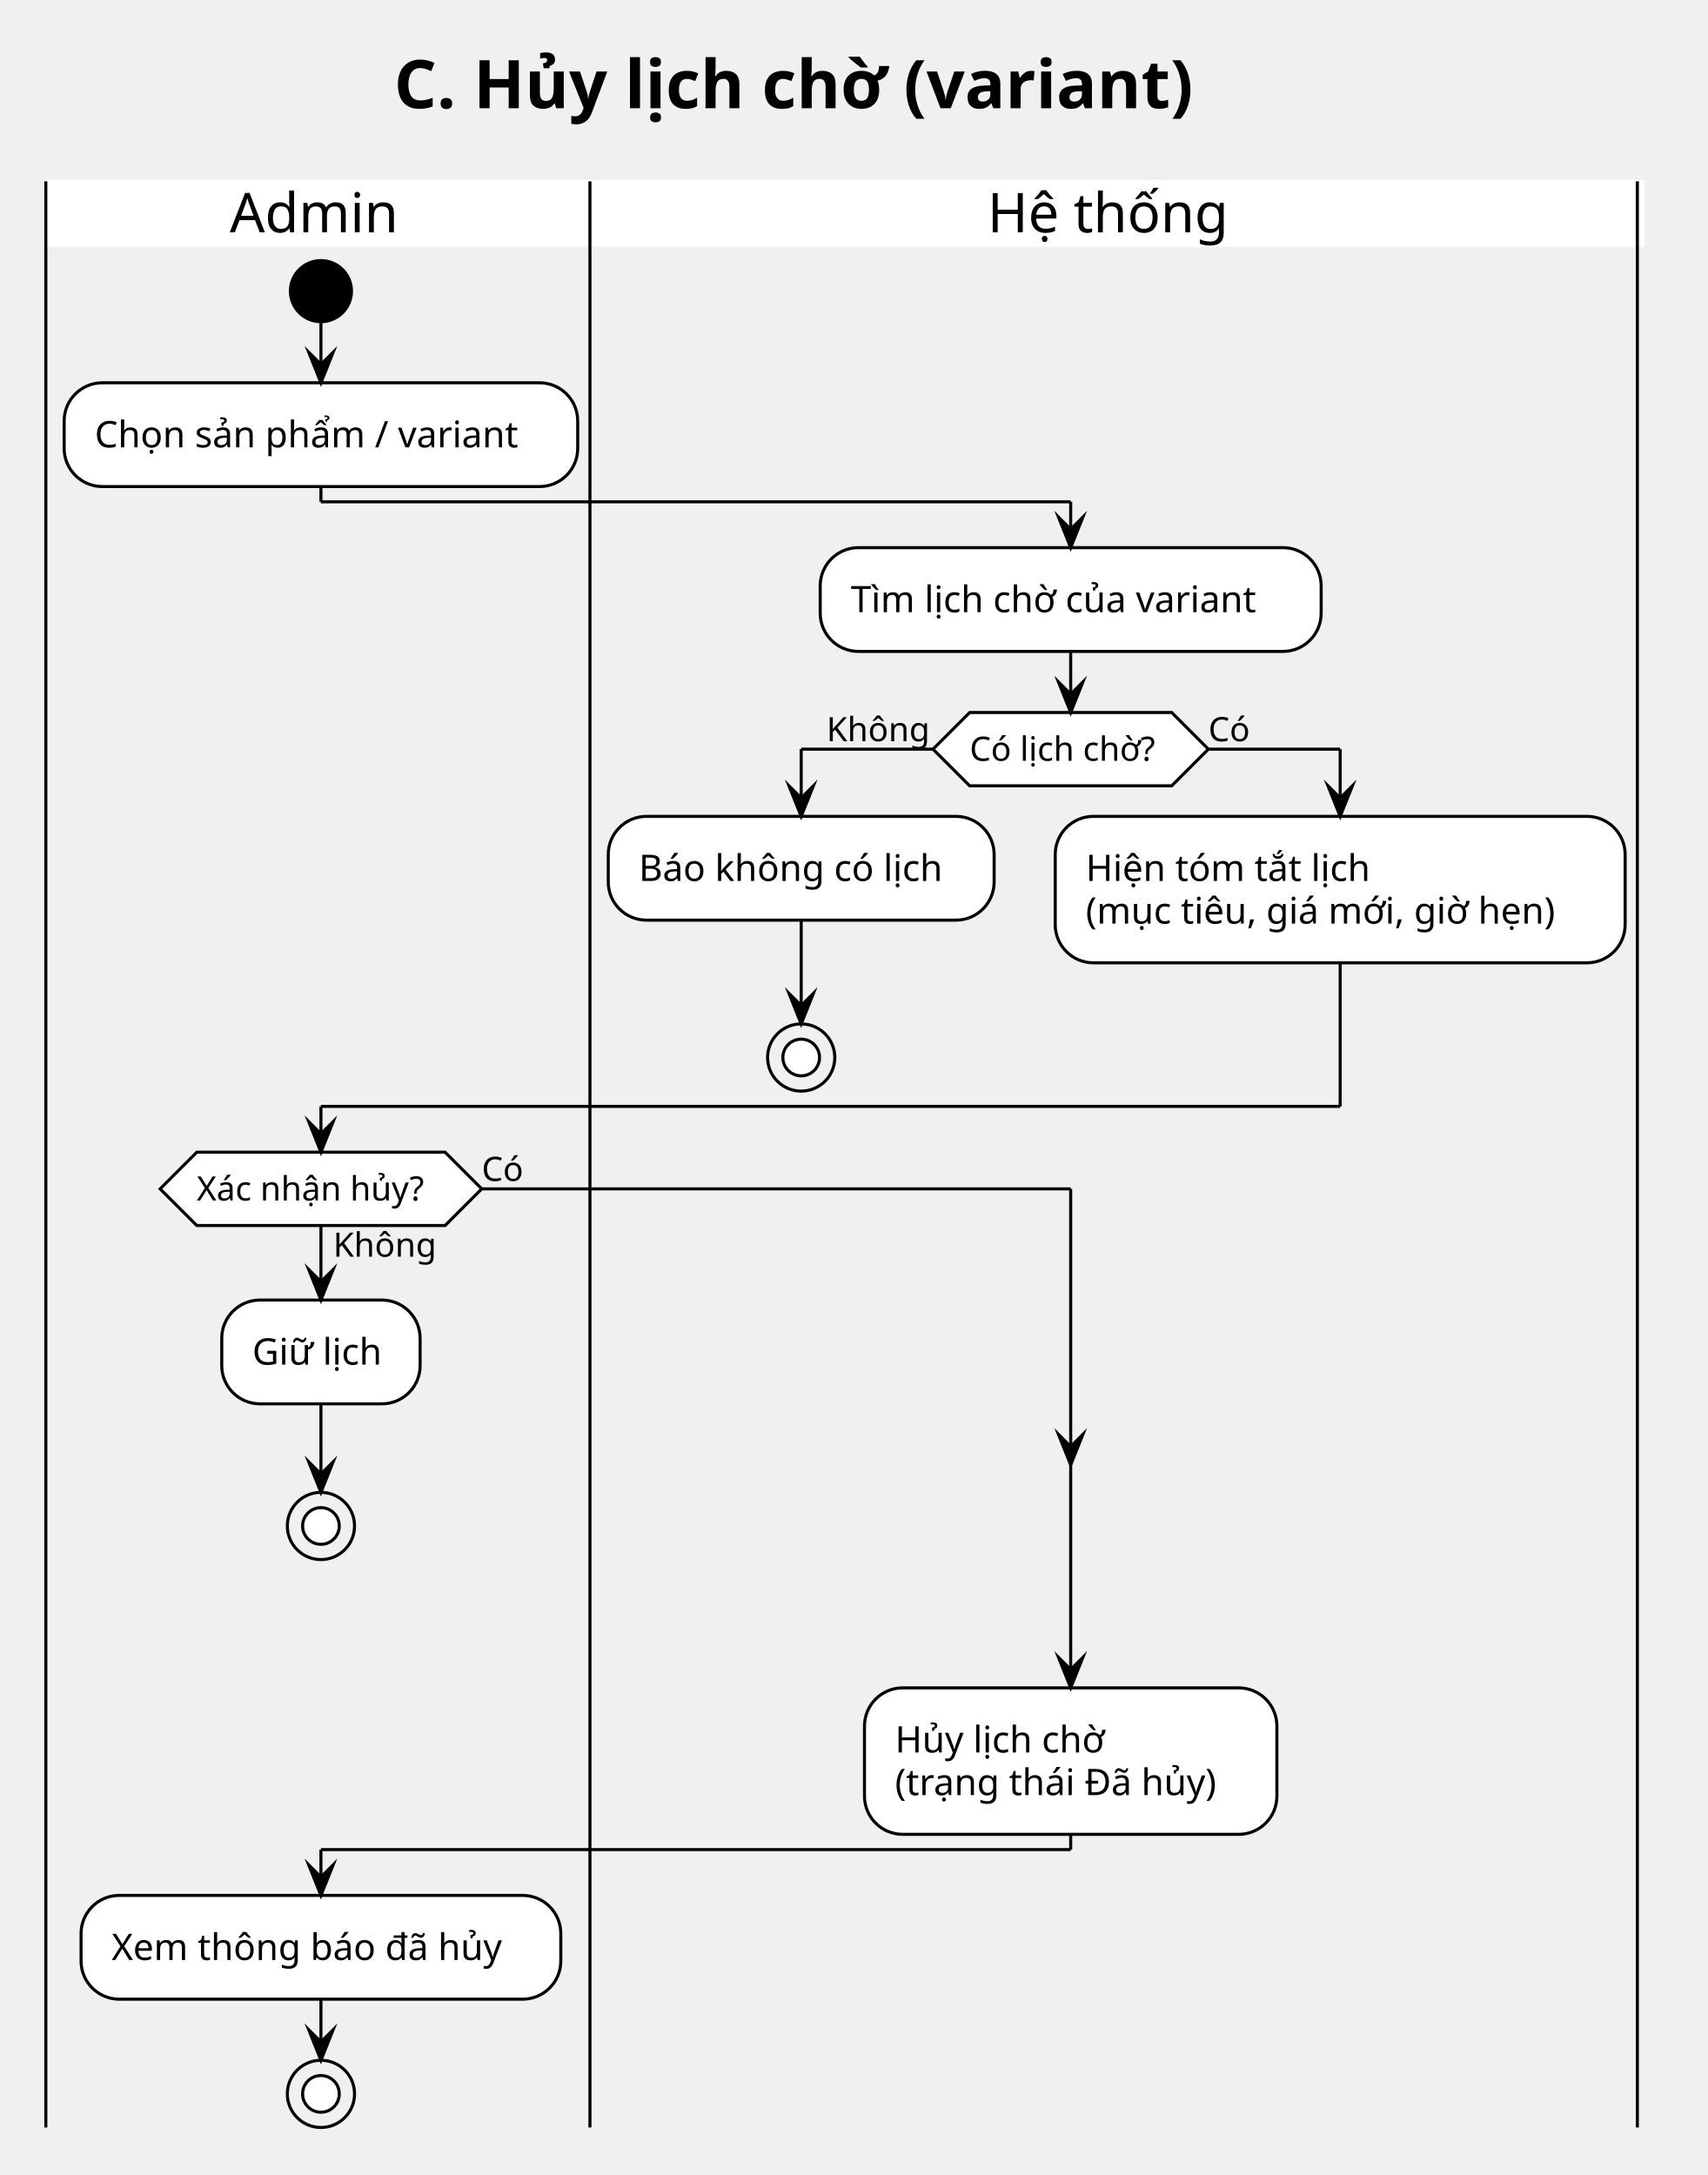
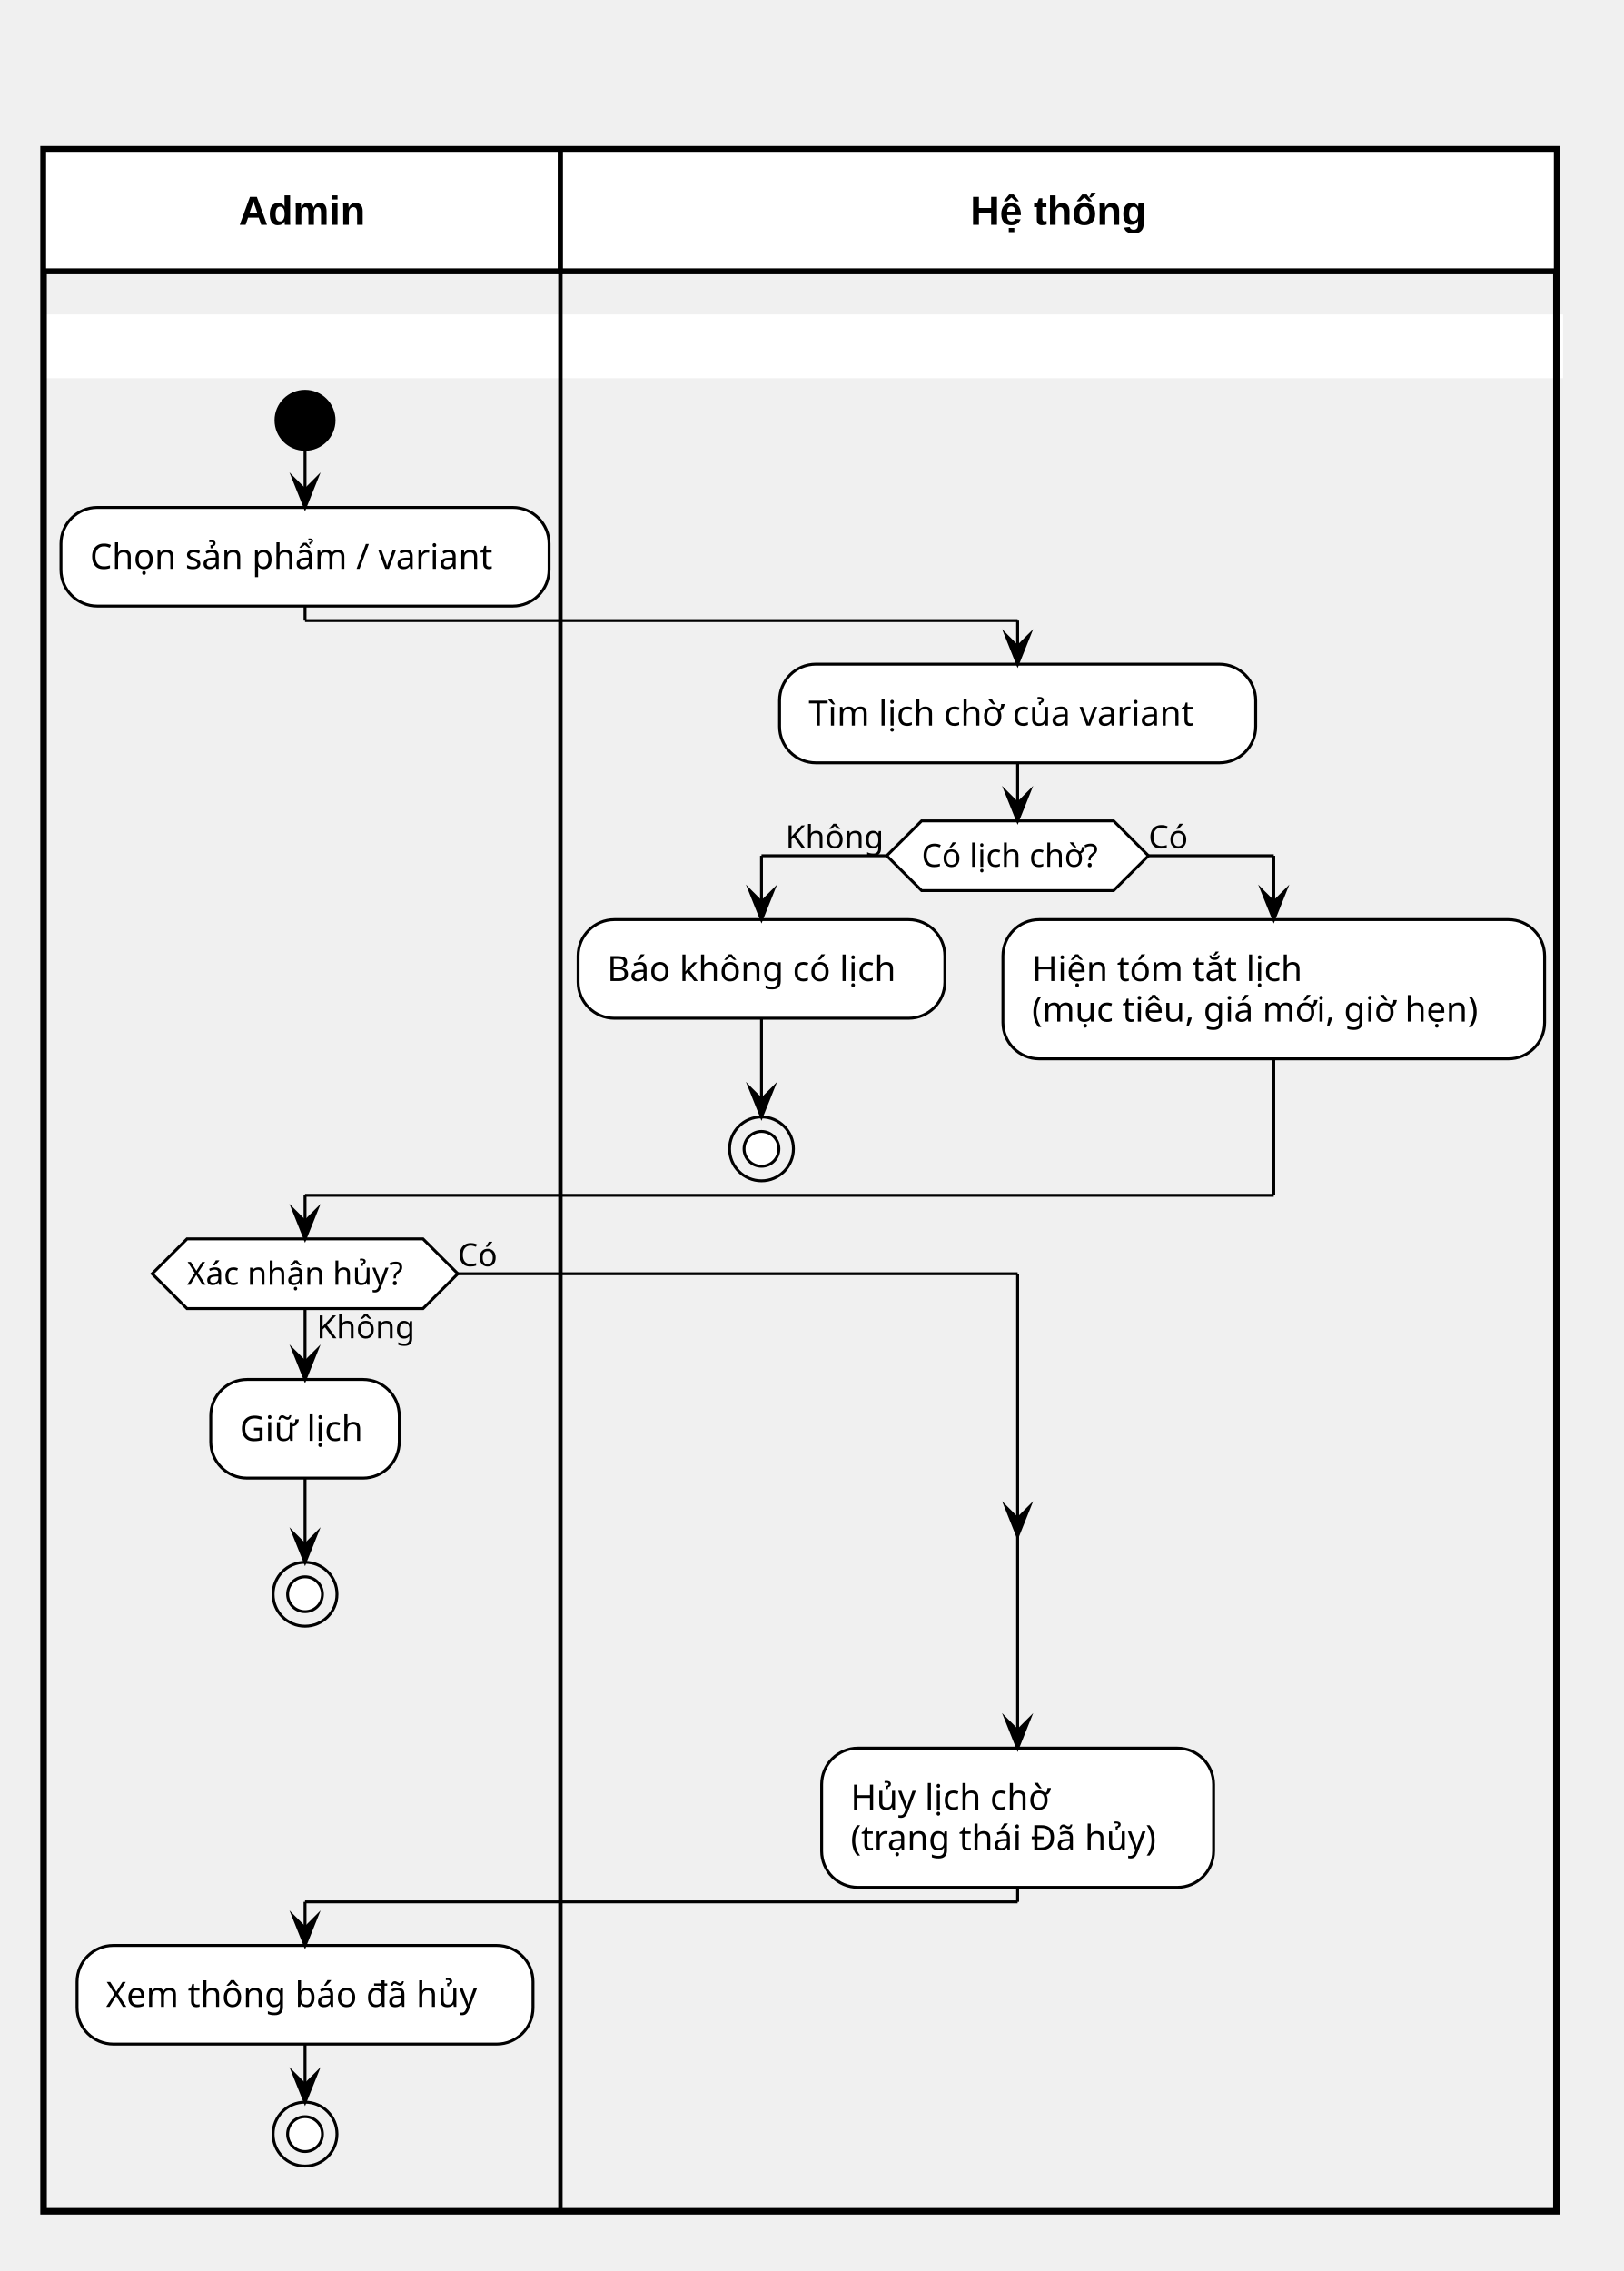
- <svg xmlns="http://www.w3.org/2000/svg" version="1.1" data-diagram-type="ACTIVITY" style="width:559px;height:712px;background:#FFFFFF;" width="559px" height="712px" viewBox="0 0 559 712" zoomAndPan="magnify" preserveAspectRatio="none" contentStyleType="text/css">
+ <svg xmlns="http://www.w3.org/2000/svg" version="1.1" data-diagram-type="ACTIVITY" style="width:559px;height:782px;background:#FFFFFF;" width="559px" height="782px" viewBox="0 0 559 782" zoomAndPan="magnify" preserveAspectRatio="none" contentStyleType="text/css">
  <defs />
-   <g font-family="sans-serif" lengthAdjust="spacing">
-     <g class="title" data-source-line="2">
-       <text x="128.965" y="35.421" fill="#000" font-size="22" textLength="299.868" font-weight="700" font-family="Verdana">C. Hủy lịch chờ (variant)</text>
+   <g id="plantuml-shifted" transform="translate(0,49.42)">
+     <g font-family="sans-serif" lengthAdjust="spacing">
+       <g class="title" data-source-line="2">
+         <text x="128.965" y="35.421" fill="#000" font-size="22" textLength="299.868" font-weight="700" font-family="Verdana">C. Hủy lịch chờ (variant)</text>
+       </g>
+       <rect x="15" y="59.354" width="522.798" height="20.953" fill="#FFF" style="stroke:#FFF;stroke-width:1;" />
+       <ellipse cx="105.048" cy="95.308" rx="10" ry="10" fill="#000" style="stroke:#000;stroke-width:1;" />
+       <rect x="21" y="125.308" width="168.096" height="33.969" fill="#FFF" style="stroke:#000;stroke-width:1;" rx="12.5" ry="12.5" />
+       <text x="31" y="146.446" fill="#000" font-size="12" textLength="148.096" font-family="Verdana">Chọn sản phẩm / variant</text>
+       <rect x="72.586" y="425.585" width="64.924" height="33.969" fill="#FFF" style="stroke:#000;stroke-width:1;" rx="12.5" ry="12.5" />
+       <text x="82.586" y="446.724" fill="#000" font-size="12" textLength="44.924" font-family="Verdana">Giữ lịch</text>
+       <ellipse cx="105.048" cy="499.538" rx="11" ry="11" fill="none" style="stroke:#000;stroke-width:1;" />
+       <ellipse cx="105.048" cy="499.538" rx="6" ry="6" fill="#FFF" style="stroke:#000;stroke-width:1;" />
+       <polygon points="64.416,377.183,145.68,377.183,157.68,389.183,145.68,401.183,64.416,401.183,52.416,389.183,64.416,377.183" fill="#FFF" style="stroke:#000;stroke-width:1;stroke-linejoin:miter;stroke-miterlimit:10;" />
+       <text x="109.048" y="411.393" fill="#000" font-size="11" textLength="34.869" font-family="Verdana">Không</text>
+       <text x="64.416" y="392.991" fill="#000" font-size="11" textLength="81.265" font-family="Verdana">Xác nhận hủy?</text>
+       <text x="157.68" y="386.588" fill="#000" font-size="11" textLength="14.411" font-family="Verdana">Có</text>
+       <rect x="26.537" y="620.476" width="157.021" height="33.969" fill="#FFF" style="stroke:#000;stroke-width:1;" rx="12.5" ry="12.5" />
+       <text x="36.537" y="641.614" fill="#000" font-size="12" textLength="137.021" font-family="Verdana">Xem thông báo đã hủy</text>
+       <ellipse cx="105.048" cy="685.444" rx="11" ry="11" fill="none" style="stroke:#000;stroke-width:1;" />
+       <ellipse cx="105.048" cy="685.444" rx="6" ry="6" fill="#FFF" style="stroke:#000;stroke-width:1;" />
+       <line x1="15" y1="59.354" x2="15" y2="696.444" style="stroke:#000;stroke-width:1;" />
+       <rect x="268.471" y="179.276" width="163.971" height="33.969" fill="#FFF" style="stroke:#000;stroke-width:1;" rx="12.5" ry="12.5" />
+       <text x="278.471" y="200.415" fill="#000" font-size="12" textLength="143.971" font-family="Verdana">Tìm lịch chờ của variant</text>
+       <polygon points="317.395,233.245,383.518,233.245,395.518,245.245,383.518,257.245,317.395,257.245,305.395,245.245,317.395,233.245" fill="#FFF" style="stroke:#000;stroke-width:1;stroke-linejoin:miter;stroke-miterlimit:10;" />
+       <text x="317.395" y="249.053" fill="#000" font-size="11" textLength="66.124" font-family="Verdana">Có lịch chờ?</text>
+       <text x="270.526" y="242.651" fill="#000" font-size="11" textLength="34.869" font-family="Verdana">Không</text>
+       <text x="395.518" y="242.651" fill="#000" font-size="11" textLength="14.411" font-family="Verdana">Có</text>
+       <rect x="199.096" y="267.245" width="126.301" height="33.969" fill="#FFF" style="stroke:#000;stroke-width:1;" rx="12.5" ry="12.5" />
+       <text x="209.096" y="288.384" fill="#000" font-size="12" textLength="106.301" font-family="Verdana">Báo không có lịch</text>
+       <ellipse cx="262.246" cy="346.183" rx="11" ry="11" fill="none" style="stroke:#000;stroke-width:1;" />
+       <ellipse cx="262.246" cy="346.183" rx="6" ry="6" fill="#FFF" style="stroke:#000;stroke-width:1;" />
+       <rect x="345.396" y="267.245" width="186.541" height="47.938" fill="#FFF" style="stroke:#000;stroke-width:1;" rx="12.5" ry="12.5" />
+       <text x="355.396" y="288.384" fill="#000" font-size="12" textLength="100.16" font-family="Verdana">Hiện tóm tắt lịch</text>
+       <text x="355.396" y="302.353" fill="#000" font-size="12" textLength="166.541" font-family="Verdana">(mục tiêu, giá mới, giờ hẹn)</text>
+       <rect x="282.964" y="552.538" width="134.984" height="47.938" fill="#FFF" style="stroke:#000;stroke-width:1;" rx="12.5" ry="12.5" />
+       <text x="292.964" y="573.677" fill="#000" font-size="12" textLength="73.775" font-family="Verdana">Hủy lịch chờ</text>
+       <text x="292.964" y="587.646" fill="#000" font-size="12" textLength="114.984" font-family="Verdana">(trạng thái Đã hủy)</text>
+       <line x1="193.096" y1="59.354" x2="193.096" y2="696.444" style="stroke:#000;stroke-width:1;" />
+       <line x1="535.938" y1="59.354" x2="535.938" y2="696.444" style="stroke:#000;stroke-width:1;" />
+       <line x1="105.048" y1="105.308" x2="105.048" y2="125.308" style="stroke:#000;stroke-width:1;" />
+       <polygon points="101.048,115.308,105.048,125.308,109.048,115.308,105.048,119.308" fill="#000" style="stroke:#000;stroke-width:1;stroke-linejoin:miter;stroke-miterlimit:10;" />
+       <line x1="105.048" y1="459.554" x2="105.048" y2="488.538" style="stroke:#000;stroke-width:1;" />
+       <polygon points="101.048,478.538,105.048,488.538,109.048,478.538,105.048,482.538" fill="#000" style="stroke:#000;stroke-width:1;stroke-linejoin:miter;stroke-miterlimit:10;" />
+       <line x1="105.048" y1="401.183" x2="105.048" y2="425.585" style="stroke:#000;stroke-width:1;" />
+       <polygon points="101.048,415.585,105.048,425.585,109.048,415.585,105.048,419.585" fill="#000" style="stroke:#000;stroke-width:1;stroke-linejoin:miter;stroke-miterlimit:10;" />
+       <line x1="157.68" y1="389.183" x2="350.457" y2="389.183" style="stroke:#000;stroke-width:1;" />
+       <polygon points="346.457,469.554,350.457,479.554,354.457,469.554,350.457,473.554" fill="#000" style="stroke:#000;stroke-width:1;stroke-linejoin:miter;stroke-miterlimit:10;" />
+       <line x1="350.457" y1="389.183" x2="350.457" y2="552.538" style="stroke:#000;stroke-width:1;" />
+       <polygon points="346.457,542.538,350.457,552.538,354.457,542.538,350.457,546.538" fill="#000" style="stroke:#000;stroke-width:1;stroke-linejoin:miter;stroke-miterlimit:10;" />
+       <line x1="105.048" y1="654.444" x2="105.048" y2="674.444" style="stroke:#000;stroke-width:1;" />
+       <polygon points="101.048,664.444,105.048,674.444,109.048,664.444,105.048,668.444" fill="#000" style="stroke:#000;stroke-width:1;stroke-linejoin:miter;stroke-miterlimit:10;" />
+       <line x1="262.246" y1="301.214" x2="262.246" y2="335.183" style="stroke:#000;stroke-width:1;" />
+       <polygon points="258.246,325.183,262.246,335.183,266.246,325.183,262.246,329.183" fill="#000" style="stroke:#000;stroke-width:1;stroke-linejoin:miter;stroke-miterlimit:10;" />
+       <line x1="305.395" y1="245.245" x2="262.246" y2="245.245" style="stroke:#000;stroke-width:1;" />
+       <line x1="262.246" y1="245.245" x2="262.246" y2="267.245" style="stroke:#000;stroke-width:1;" />
+       <polygon points="258.246,257.245,262.246,267.245,266.246,257.245,262.246,261.245" fill="#000" style="stroke:#000;stroke-width:1;stroke-linejoin:miter;stroke-miterlimit:10;" />
+       <line x1="395.518" y1="245.245" x2="438.667" y2="245.245" style="stroke:#000;stroke-width:1;" />
+       <line x1="438.667" y1="245.245" x2="438.667" y2="267.245" style="stroke:#000;stroke-width:1;" />
+       <polygon points="434.667,257.245,438.667,267.245,442.667,257.245,438.667,261.245" fill="#000" style="stroke:#000;stroke-width:1;stroke-linejoin:miter;stroke-miterlimit:10;" />
+       <line x1="438.667" y1="315.183" x2="438.667" y2="362.183" style="stroke:#000;stroke-width:1;" />
+       <line x1="438.667" y1="362.183" x2="105.048" y2="362.183" style="stroke:#000;stroke-width:1;" />
+       <line x1="105.048" y1="362.183" x2="105.048" y2="377.183" style="stroke:#000;stroke-width:1;" />
+       <polygon points="101.048,367.183,105.048,377.183,109.048,367.183,105.048,371.183" fill="#000" style="stroke:#000;stroke-width:1;stroke-linejoin:miter;stroke-miterlimit:10;" />
+       <line x1="350.457" y1="213.245" x2="350.457" y2="233.245" style="stroke:#000;stroke-width:1;" />
+       <polygon points="346.457,223.245,350.457,233.245,354.457,223.245,350.457,227.245" fill="#000" style="stroke:#000;stroke-width:1;stroke-linejoin:miter;stroke-miterlimit:10;" />
+       <line x1="105.048" y1="159.276" x2="105.048" y2="164.276" style="stroke:#000;stroke-width:1;" />
+       <line x1="105.048" y1="164.276" x2="350.457" y2="164.276" style="stroke:#000;stroke-width:1;" />
+       <line x1="350.457" y1="164.276" x2="350.457" y2="179.276" style="stroke:#000;stroke-width:1;" />
+       <polygon points="346.457,169.276,350.457,179.276,354.457,169.276,350.457,173.276" fill="#000" style="stroke:#000;stroke-width:1;stroke-linejoin:miter;stroke-miterlimit:10;" />
+       <line x1="350.457" y1="600.476" x2="350.457" y2="605.476" style="stroke:#000;stroke-width:1;" />
+       <line x1="350.457" y1="605.476" x2="105.048" y2="605.476" style="stroke:#000;stroke-width:1;" />
+       <line x1="105.048" y1="605.476" x2="105.048" y2="620.476" style="stroke:#000;stroke-width:1;" />
+       <polygon points="101.048,610.476,105.048,620.476,109.048,610.476,105.048,614.476" fill="#000" style="stroke:#000;stroke-width:1;stroke-linejoin:miter;stroke-miterlimit:10;" />
    </g>
-     <rect x="15" y="59.354" width="522.798" height="20.953" fill="#FFF" style="stroke:#FFF;stroke-width:1;" />
-     <ellipse cx="105.048" cy="95.308" rx="10" ry="10" fill="#000" style="stroke:#000;stroke-width:1;" />
-     <rect x="21" y="125.308" width="168.096" height="33.969" fill="#FFF" style="stroke:#000;stroke-width:1;" rx="12.5" ry="12.5" />
-     <text x="31" y="146.446" fill="#000" font-size="12" textLength="148.096" font-family="Verdana">Chọn sản phẩm / variant</text>
-     <rect x="72.586" y="425.585" width="64.924" height="33.969" fill="#FFF" style="stroke:#000;stroke-width:1;" rx="12.5" ry="12.5" />
-     <text x="82.586" y="446.724" fill="#000" font-size="12" textLength="44.924" font-family="Verdana">Giữ lịch</text>
-     <ellipse cx="105.048" cy="499.538" rx="11" ry="11" fill="none" style="stroke:#000;stroke-width:1;" />
-     <ellipse cx="105.048" cy="499.538" rx="6" ry="6" fill="#FFF" style="stroke:#000;stroke-width:1;" />
-     <polygon points="64.416,377.183,145.68,377.183,157.68,389.183,145.68,401.183,64.416,401.183,52.416,389.183,64.416,377.183" fill="#FFF" style="stroke:#000;stroke-width:1;stroke-linejoin:miter;stroke-miterlimit:10;" />
-     <text x="109.048" y="411.393" fill="#000" font-size="11" textLength="34.869" font-family="Verdana">Không</text>
-     <text x="64.416" y="392.991" fill="#000" font-size="11" textLength="81.265" font-family="Verdana">Xác nhận hủy?</text>
-     <text x="157.68" y="386.588" fill="#000" font-size="11" textLength="14.411" font-family="Verdana">Có</text>
-     <rect x="26.537" y="620.476" width="157.021" height="33.969" fill="#FFF" style="stroke:#000;stroke-width:1;" rx="12.5" ry="12.5" />
-     <text x="36.537" y="641.614" fill="#000" font-size="12" textLength="137.021" font-family="Verdana">Xem thông báo đã hủy</text>
-     <ellipse cx="105.048" cy="685.444" rx="11" ry="11" fill="none" style="stroke:#000;stroke-width:1;" />
-     <ellipse cx="105.048" cy="685.444" rx="6" ry="6" fill="#FFF" style="stroke:#000;stroke-width:1;" />
-     <line x1="15" y1="59.354" x2="15" y2="696.444" style="stroke:#000;stroke-width:1;" />
-     <rect x="268.471" y="179.276" width="163.971" height="33.969" fill="#FFF" style="stroke:#000;stroke-width:1;" rx="12.5" ry="12.5" />
-     <text x="278.471" y="200.415" fill="#000" font-size="12" textLength="143.971" font-family="Verdana">Tìm lịch chờ của variant</text>
-     <polygon points="317.395,233.245,383.518,233.245,395.518,245.245,383.518,257.245,317.395,257.245,305.395,245.245,317.395,233.245" fill="#FFF" style="stroke:#000;stroke-width:1;stroke-linejoin:miter;stroke-miterlimit:10;" />
-     <text x="317.395" y="249.053" fill="#000" font-size="11" textLength="66.124" font-family="Verdana">Có lịch chờ?</text>
-     <text x="270.526" y="242.651" fill="#000" font-size="11" textLength="34.869" font-family="Verdana">Không</text>
-     <text x="395.518" y="242.651" fill="#000" font-size="11" textLength="14.411" font-family="Verdana">Có</text>
-     <rect x="199.096" y="267.245" width="126.301" height="33.969" fill="#FFF" style="stroke:#000;stroke-width:1;" rx="12.5" ry="12.5" />
-     <text x="209.096" y="288.384" fill="#000" font-size="12" textLength="106.301" font-family="Verdana">Báo không có lịch</text>
-     <ellipse cx="262.246" cy="346.183" rx="11" ry="11" fill="none" style="stroke:#000;stroke-width:1;" />
-     <ellipse cx="262.246" cy="346.183" rx="6" ry="6" fill="#FFF" style="stroke:#000;stroke-width:1;" />
-     <rect x="345.396" y="267.245" width="186.541" height="47.938" fill="#FFF" style="stroke:#000;stroke-width:1;" rx="12.5" ry="12.5" />
-     <text x="355.396" y="288.384" fill="#000" font-size="12" textLength="100.16" font-family="Verdana">Hiện tóm tắt lịch</text>
-     <text x="355.396" y="302.353" fill="#000" font-size="12" textLength="166.541" font-family="Verdana">(mục tiêu, giá mới, giờ hẹn)</text>
-     <rect x="282.964" y="552.538" width="134.984" height="47.938" fill="#FFF" style="stroke:#000;stroke-width:1;" rx="12.5" ry="12.5" />
-     <text x="292.964" y="573.677" fill="#000" font-size="12" textLength="73.775" font-family="Verdana">Hủy lịch chờ</text>
-     <text x="292.964" y="587.646" fill="#000" font-size="12" textLength="114.984" font-family="Verdana">(trạng thái Đã hủy)</text>
-     <line x1="193.096" y1="59.354" x2="193.096" y2="696.444" style="stroke:#000;stroke-width:1;" />
-     <line x1="535.938" y1="59.354" x2="535.938" y2="696.444" style="stroke:#000;stroke-width:1;" />
-     <line x1="105.048" y1="105.308" x2="105.048" y2="125.308" style="stroke:#000;stroke-width:1;" />
-     <polygon points="101.048,115.308,105.048,125.308,109.048,115.308,105.048,119.308" fill="#000" style="stroke:#000;stroke-width:1;stroke-linejoin:miter;stroke-miterlimit:10;" />
-     <line x1="105.048" y1="459.554" x2="105.048" y2="488.538" style="stroke:#000;stroke-width:1;" />
-     <polygon points="101.048,478.538,105.048,488.538,109.048,478.538,105.048,482.538" fill="#000" style="stroke:#000;stroke-width:1;stroke-linejoin:miter;stroke-miterlimit:10;" />
-     <line x1="105.048" y1="401.183" x2="105.048" y2="425.585" style="stroke:#000;stroke-width:1;" />
-     <polygon points="101.048,415.585,105.048,425.585,109.048,415.585,105.048,419.585" fill="#000" style="stroke:#000;stroke-width:1;stroke-linejoin:miter;stroke-miterlimit:10;" />
-     <line x1="157.68" y1="389.183" x2="350.457" y2="389.183" style="stroke:#000;stroke-width:1;" />
-     <polygon points="346.457,469.554,350.457,479.554,354.457,469.554,350.457,473.554" fill="#000" style="stroke:#000;stroke-width:1;stroke-linejoin:miter;stroke-miterlimit:10;" />
-     <line x1="350.457" y1="389.183" x2="350.457" y2="552.538" style="stroke:#000;stroke-width:1;" />
-     <polygon points="346.457,542.538,350.457,552.538,354.457,542.538,350.457,546.538" fill="#000" style="stroke:#000;stroke-width:1;stroke-linejoin:miter;stroke-miterlimit:10;" />
-     <line x1="105.048" y1="654.444" x2="105.048" y2="674.444" style="stroke:#000;stroke-width:1;" />
-     <polygon points="101.048,664.444,105.048,674.444,109.048,664.444,105.048,668.444" fill="#000" style="stroke:#000;stroke-width:1;stroke-linejoin:miter;stroke-miterlimit:10;" />
-     <line x1="262.246" y1="301.214" x2="262.246" y2="335.183" style="stroke:#000;stroke-width:1;" />
-     <polygon points="258.246,325.183,262.246,335.183,266.246,325.183,262.246,329.183" fill="#000" style="stroke:#000;stroke-width:1;stroke-linejoin:miter;stroke-miterlimit:10;" />
-     <line x1="305.395" y1="245.245" x2="262.246" y2="245.245" style="stroke:#000;stroke-width:1;" />
-     <line x1="262.246" y1="245.245" x2="262.246" y2="267.245" style="stroke:#000;stroke-width:1;" />
-     <polygon points="258.246,257.245,262.246,267.245,266.246,257.245,262.246,261.245" fill="#000" style="stroke:#000;stroke-width:1;stroke-linejoin:miter;stroke-miterlimit:10;" />
-     <line x1="395.518" y1="245.245" x2="438.667" y2="245.245" style="stroke:#000;stroke-width:1;" />
-     <line x1="438.667" y1="245.245" x2="438.667" y2="267.245" style="stroke:#000;stroke-width:1;" />
-     <polygon points="434.667,257.245,438.667,267.245,442.667,257.245,438.667,261.245" fill="#000" style="stroke:#000;stroke-width:1;stroke-linejoin:miter;stroke-miterlimit:10;" />
-     <line x1="438.667" y1="315.183" x2="438.667" y2="362.183" style="stroke:#000;stroke-width:1;" />
-     <line x1="438.667" y1="362.183" x2="105.048" y2="362.183" style="stroke:#000;stroke-width:1;" />
-     <line x1="105.048" y1="362.183" x2="105.048" y2="377.183" style="stroke:#000;stroke-width:1;" />
-     <polygon points="101.048,367.183,105.048,377.183,109.048,367.183,105.048,371.183" fill="#000" style="stroke:#000;stroke-width:1;stroke-linejoin:miter;stroke-miterlimit:10;" />
-     <line x1="350.457" y1="213.245" x2="350.457" y2="233.245" style="stroke:#000;stroke-width:1;" />
-     <polygon points="346.457,223.245,350.457,233.245,354.457,223.245,350.457,227.245" fill="#000" style="stroke:#000;stroke-width:1;stroke-linejoin:miter;stroke-miterlimit:10;" />
-     <line x1="105.048" y1="159.276" x2="105.048" y2="164.276" style="stroke:#000;stroke-width:1;" />
-     <line x1="105.048" y1="164.276" x2="350.457" y2="164.276" style="stroke:#000;stroke-width:1;" />
-     <line x1="350.457" y1="164.276" x2="350.457" y2="179.276" style="stroke:#000;stroke-width:1;" />
-     <polygon points="346.457,169.276,350.457,179.276,354.457,169.276,350.457,173.276" fill="#000" style="stroke:#000;stroke-width:1;stroke-linejoin:miter;stroke-miterlimit:10;" />
-     <line x1="350.457" y1="600.476" x2="350.457" y2="605.476" style="stroke:#000;stroke-width:1;" />
-     <line x1="350.457" y1="605.476" x2="105.048" y2="605.476" style="stroke:#000;stroke-width:1;" />
-     <line x1="105.048" y1="605.476" x2="105.048" y2="620.476" style="stroke:#000;stroke-width:1;" />
-     <polygon points="101.048,610.476,105.048,620.476,109.048,610.476,105.048,614.476" fill="#000" style="stroke:#000;stroke-width:1;stroke-linejoin:miter;stroke-miterlimit:10;" />
-     <text x="75.207" y="76.063" fill="#000" font-size="18" textLength="57.683" font-family="Verdana">Admin</text>
-     <text x="323.195" y="76.063" fill="#000" font-size="18" textLength="82.644" font-family="Verdana">Hệ thống</text>
+   </g>
+   <g id="staruml-frame" font-family="Arial, Helvetica, sans-serif">
+     <rect x="15" y="51.421" width="521" height="710" fill="none" stroke="#000000" stroke-width="2.25" />
+     <rect x="15" y="51.421" width="178" height="42" fill="#FFFFFF" stroke="#000000" stroke-width="1.75" />
+     <text x="104" y="77.421" text-anchor="middle" fill="#000000" font-size="14" font-weight="700">Admin</text>
+     <rect x="193" y="51.421" width="343" height="42" fill="#FFFFFF" stroke="#000000" stroke-width="1.75" />
+     <text x="364.5" y="77.421" text-anchor="middle" fill="#000000" font-size="14" font-weight="700">Hệ thống</text>
+     <line x1="15" y1="93.421" x2="536" y2="93.421" stroke="#000000" stroke-width="2" />
+     <line x1="193" y1="93.421" x2="193" y2="761.421" stroke="#000000" stroke-width="1.5" />
  </g>
</svg>
